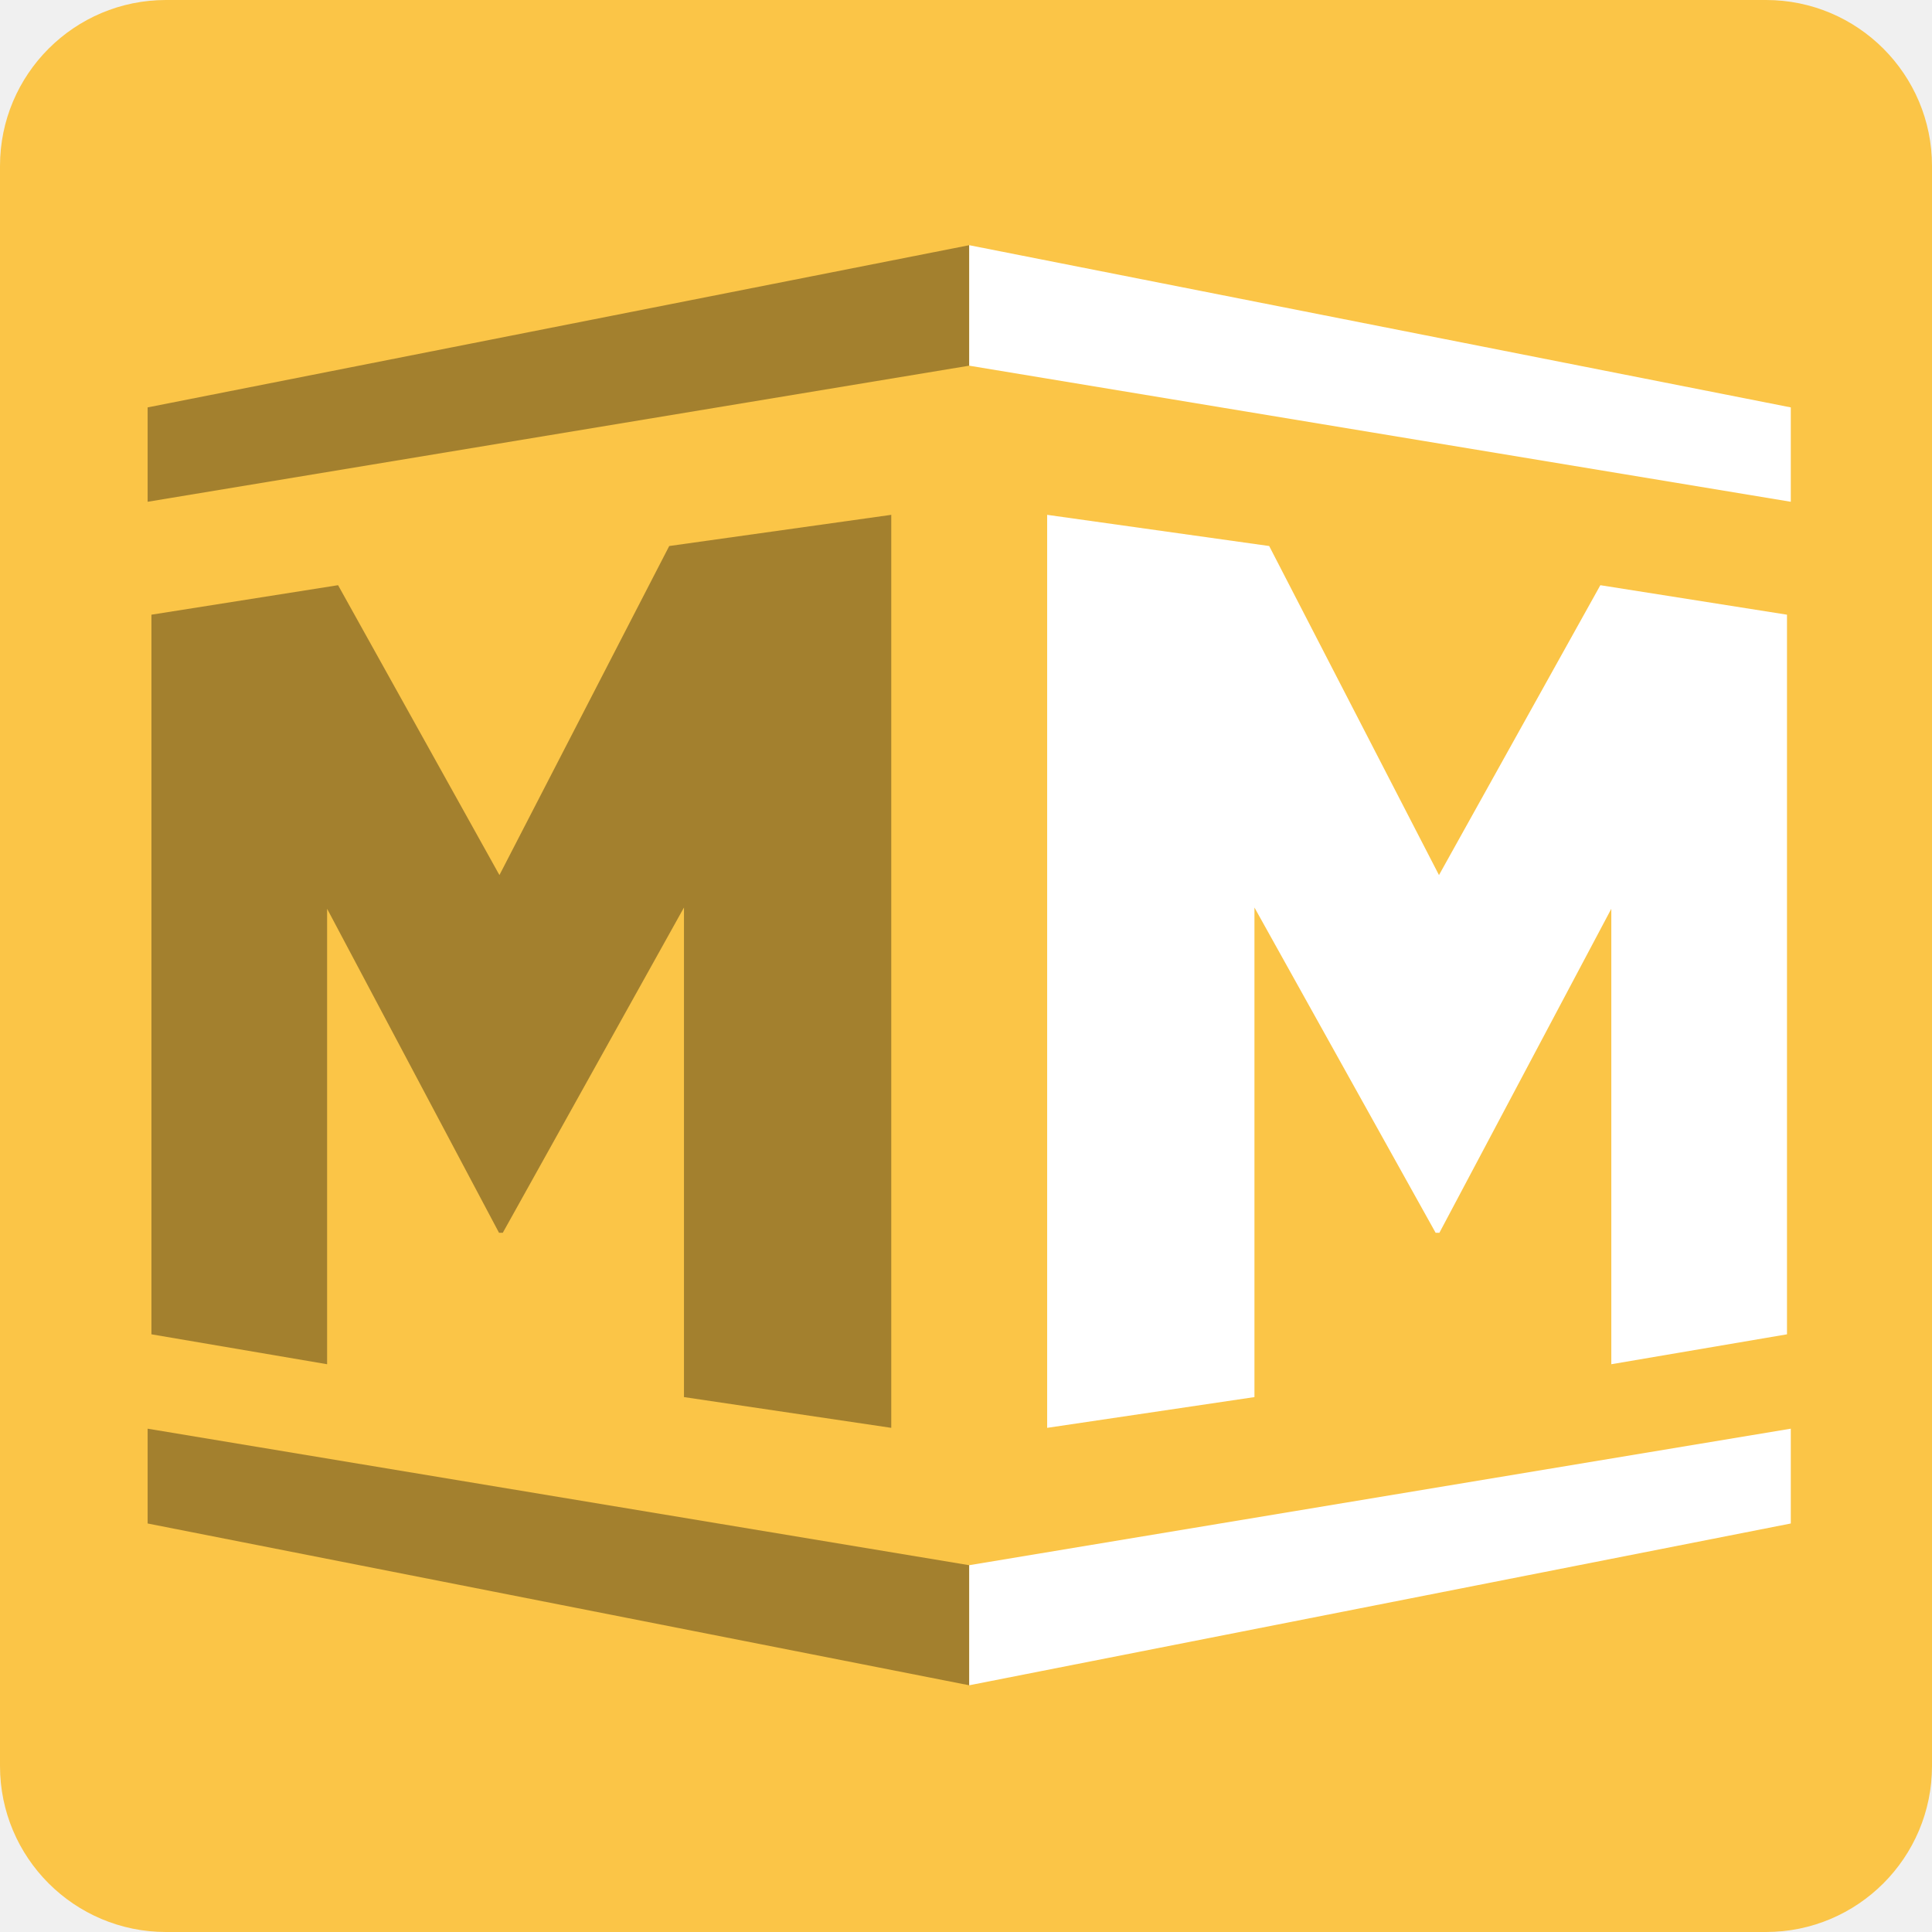
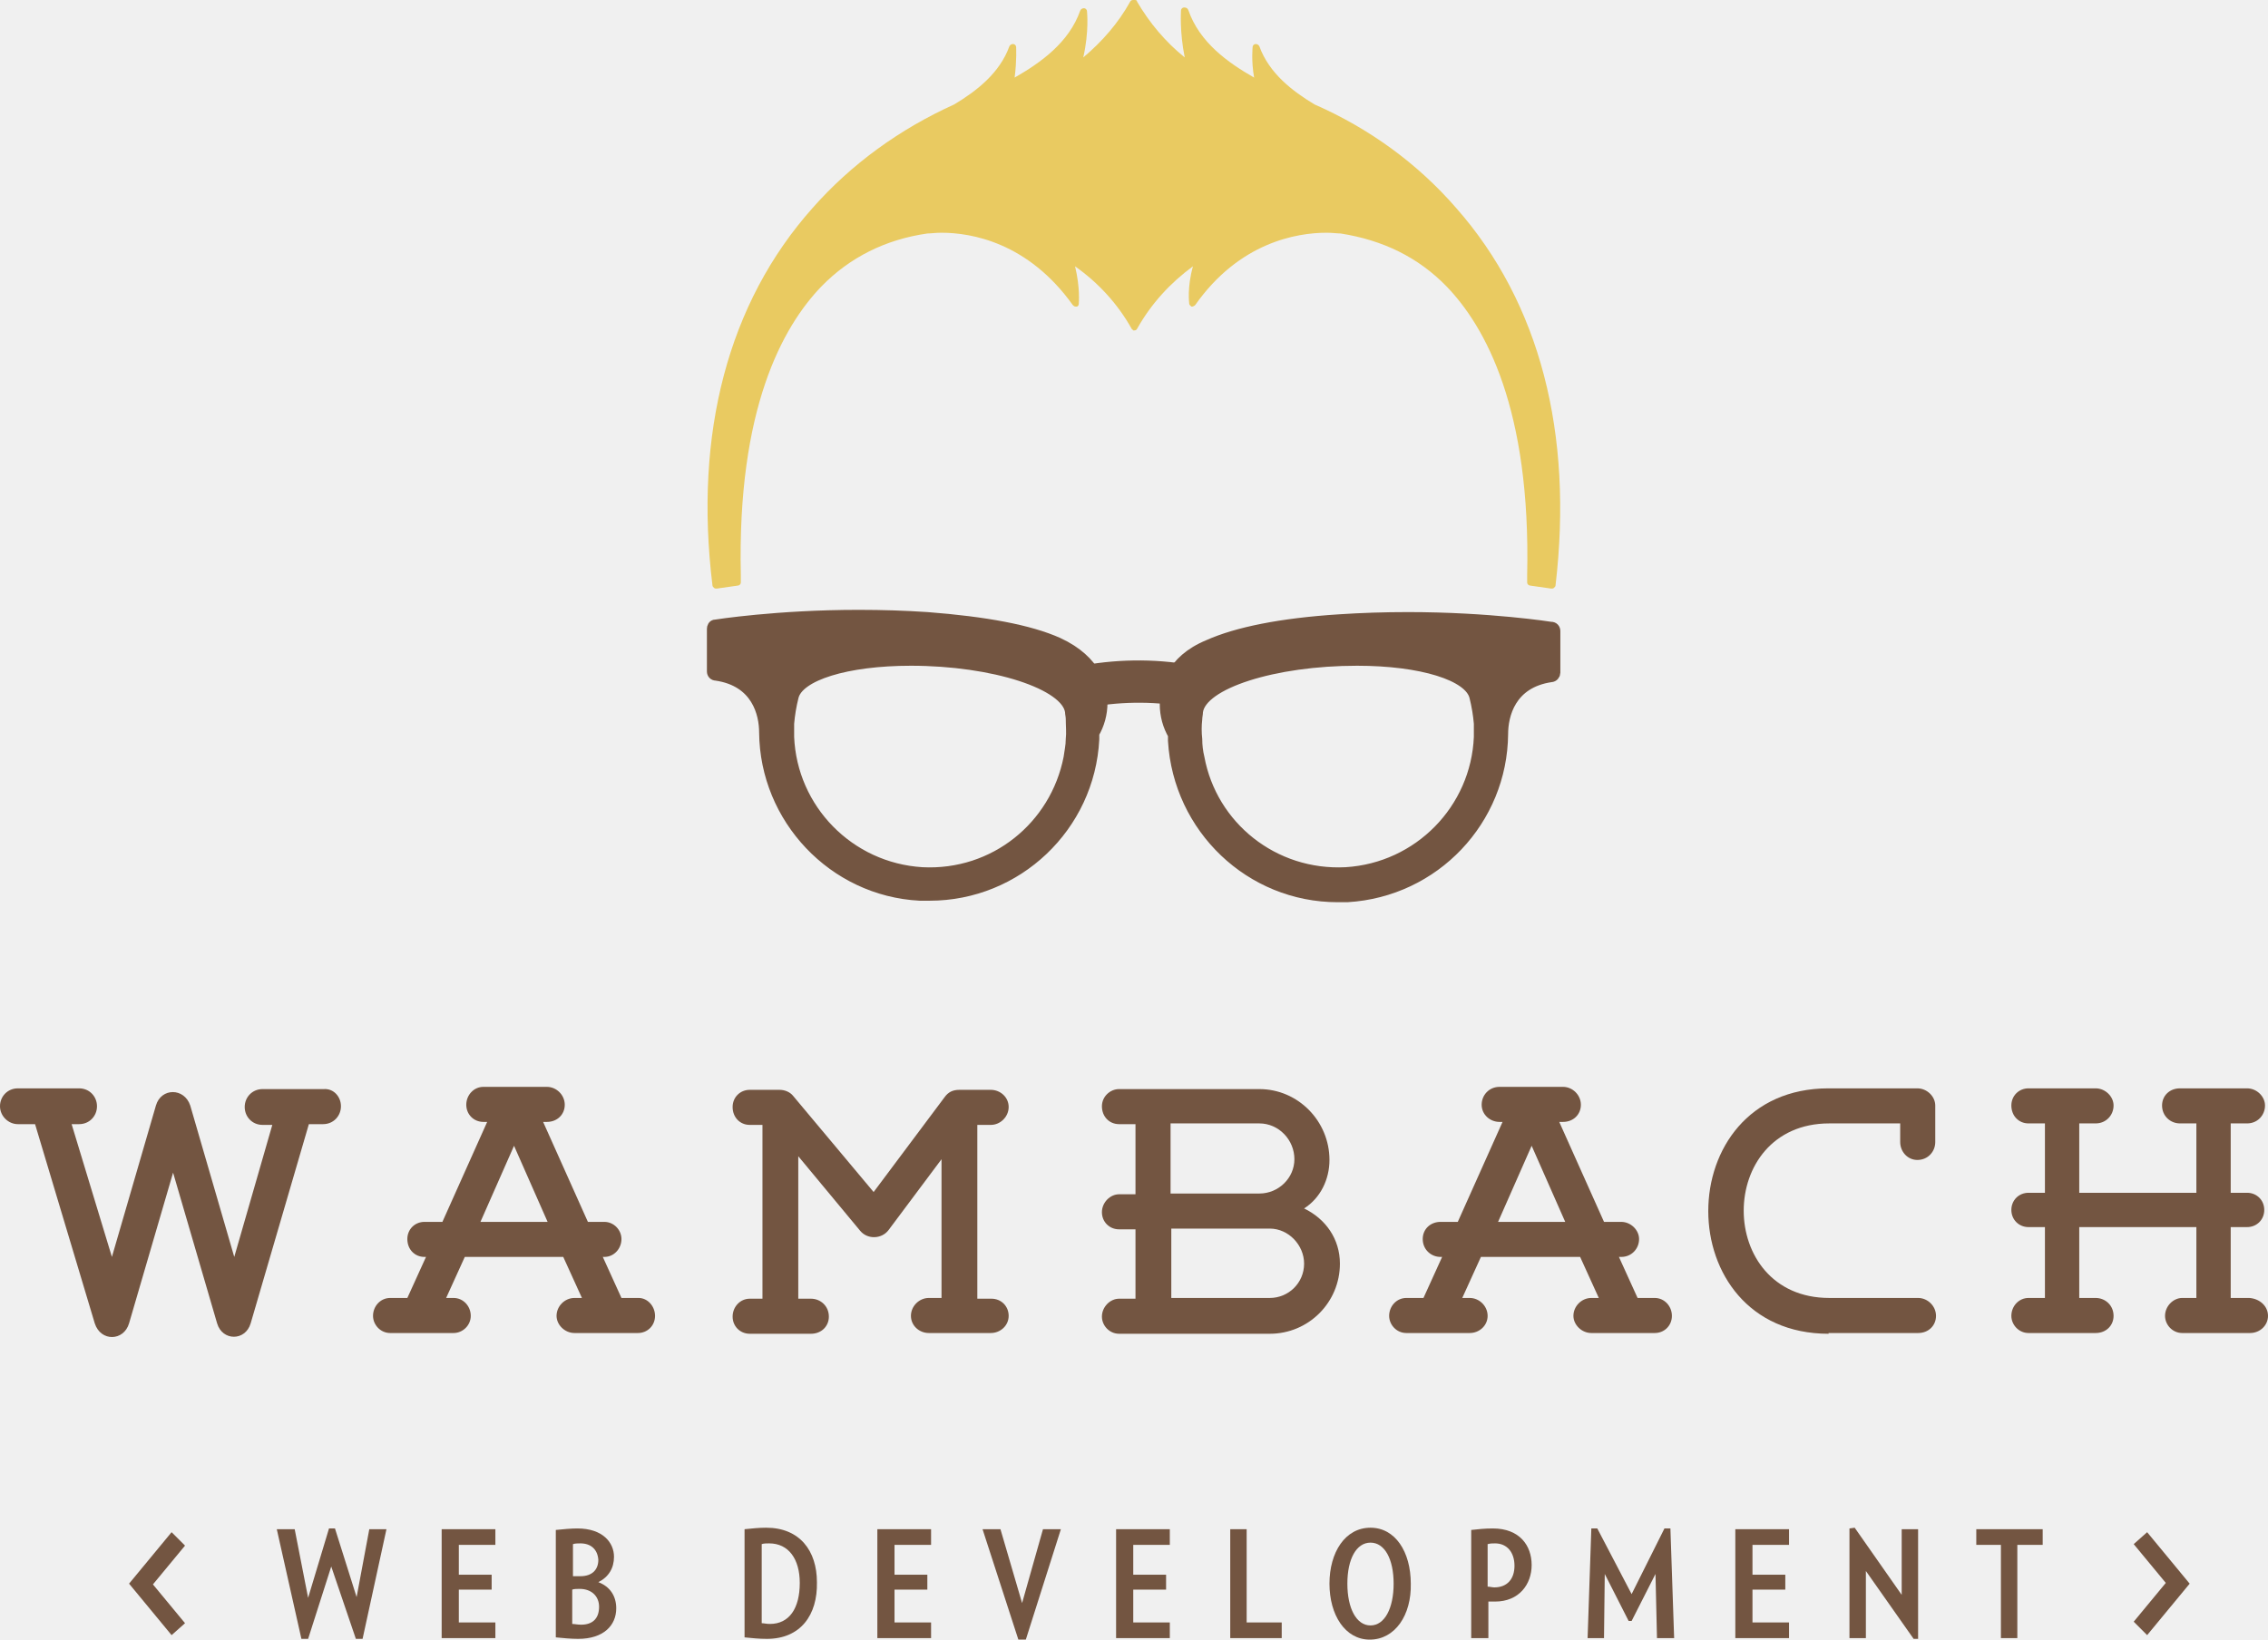
- <svg xmlns="http://www.w3.org/2000/svg" width="2500" height="2500" viewBox="0 0 256 256" preserveAspectRatio="xMidYMid">
-   <rect fill="#fbc547" width="256" height="256" rx="22" />
-   <g fill-opacity=".35">
-     <path d="M118.097 189.197V68.218L88.676 72.35l-22.499 43.601-21.381-38.41-24.732 3.909v95.353l23.28 3.964v-60.35l22.777 42.931h.503L90.63 120.25v64.871l27.467 4.076M19.561 53.983v12.505l108.864-18.033V32.49L19.561 53.983M19.561 201.87l108.864 21.438v-15.911L19.561 189.308v12.562" />
+ <svg xmlns="http://www.w3.org/2000/svg" version="1.1" id="Layer_1" x="0px" y="0px" viewBox="0 0 304 219.8" style="enable-background:new 0 0 304 219.8;" xml:space="preserve">
+   <style type="text/css">
+ 	.st0{fill:#E9CA61;}
+ 	.st1{fill:#FFFFFF;}
+ 	.st2{fill:#735541;stroke:#735541;stroke-width:1.493;stroke-miterlimit:10;}
+ 	.st3{fill:none;}
+ 	.st4{fill:#735541;}
+ </style>
+   <g>
+     <path class="st0" d="M152,73.1v-0.7C152,72.6,152,72.8,152,73.1z" />
+     <g>
+       <path class="st1" d="M144.8,92.1c2.5-0.5,5-0.8,7.7-0.8c2.3,0,4.5,0.2,6.7,0.6" />
+       <path class="st2" d="M145.2,94.2l-0.8-4.1c5-1,10.2-1.1,15.2-0.2l-0.7,4.1C154.4,93.2,149.7,93.3,145.2,94.2z" />
+     </g>
+     <g>
+       <g>
+         <path class="st3" d="M143.5,95.4c-0.5-3.8-10.3-6.9-21.4-6.9c-8.6,0-15.1,2-15.8,4.9c-0.3,1.2-0.5,2.4-0.6,3.6c0,0.6,0,1.2,0,1.8     c0.4,9.7,8.1,17.6,17.9,18.2c9.7,0.5,18-6.2,19.7-15.4c0.2-0.8,0.3-1.7,0.3-2.5c0-0.9,0-1.8,0-2.7     C143.5,96.1,143.5,95.8,143.5,95.4z" />
+         <path class="st2" d="M141.8,86.2c-3.8-1.7-9.7-2.8-17.5-3.4c-3-0.2-6-0.3-9.2-0.3c-11,0-19.1,1.3-19.2,1.3     c-0.3,0-0.4,0.3-0.4,0.5V90c0,0.3,0.2,0.5,0.5,0.5v0c5.5,0.8,6.5,5.2,6.5,7.7c0.1,11.5,9.2,21.2,20.8,21.8c0.4,0,0.8,0,1.3,0     c11.7,0,21.4-9.2,22-20.9c0-0.3,0-0.5,0-0.8c0.7-1.2,1.1-2.6,1.1-4.1C147.8,92.3,147,88.6,141.8,86.2z M143.6,99.1     c0,0.9-0.2,1.7-0.3,2.5c-1.8,9.2-10,15.9-19.7,15.4c-9.8-0.6-17.5-8.5-17.9-18.2c0-0.6,0-1.2,0-1.8c0.1-1.2,0.3-2.4,0.6-3.6     c0.7-2.9,7.2-4.9,15.8-4.9c11.1,0,20.9,3.2,21.4,6.9c0,0.3,0.1,0.6,0.1,1C143.6,97.3,143.7,98.2,143.6,99.1z" />
+       </g>
+       <g>
+         <path class="st3" d="M160.5,95.4c0.5-3.8,10.3-6.9,21.4-6.9c8.6,0,15.1,2,15.8,4.9c0.3,1.2,0.5,2.4,0.6,3.6c0,0.6,0,1.2,0,1.8     c-0.4,9.7-8.1,17.6-17.9,18.2c-9.7,0.5-18-6.2-19.7-15.4c-0.2-0.8-0.3-1.7-0.3-2.5c0-0.9,0-1.8,0-2.7     C160.4,96.1,160.5,95.8,160.5,95.4z" />
+         <path class="st2" d="M156.2,94.4c0,1.5,0.4,2.9,1.1,4.1c0,0.3,0,0.5,0,0.8c0.7,11.7,10.3,20.9,22,20.9c0.4,0,0.8,0,1.3,0     c11.7-0.7,20.7-10.3,20.8-21.8c0-2.5,1-6.9,6.5-7.7v0c0.3,0,0.5-0.3,0.5-0.5v-5.6c0-0.3-0.2-0.5-0.5-0.5c-0.1,0-8.2-1.3-19.2-1.3     c-3.1,0-6.2,0.1-9.2,0.3c-7.8,0.5-13.7,1.7-17.5,3.4C156.9,88.6,156.2,92.3,156.2,94.4z M160.4,96.4c0-0.3,0.1-0.7,0.1-1     c0.5-3.8,10.3-6.9,21.4-6.9c8.6,0,15.1,2,15.8,4.9c0.3,1.2,0.5,2.4,0.6,3.6c0,0.6,0,1.2,0,1.8c-0.4,9.7-8.1,17.6-17.9,18.2     c-9.7,0.5-18-6.2-19.7-15.4c-0.2-0.8-0.3-1.7-0.3-2.5C160.3,98.2,160.3,97.3,160.4,96.4z" />
+       </g>
+     </g>
+     <path class="st0" d="M195.2,27.9c-5.2-6-11.7-10.7-19-13.9c-3-1.8-6.1-4.2-7.4-7.8c-0.1-0.2-0.3-0.3-0.5-0.3   c-0.2,0-0.4,0.2-0.4,0.4c0,0.1-0.2,1.8,0.2,4.1c-3.5-2-7.3-4.7-8.8-9C159.2,1.1,159,1,158.7,1c-0.2,0-0.4,0.2-0.4,0.4   c0,0.2-0.2,2.8,0.5,6.3c-2.6-2.1-4.7-4.6-6.4-7.5C152.4,0,152.2,0,152,0c-0.2,0-0.4,0-0.5,0.2c-1.6,2.9-3.8,5.4-6.3,7.5   c0.8-3.5,0.5-6.1,0.5-6.2c0-0.2-0.2-0.4-0.4-0.4c-0.2,0-0.4,0.1-0.5,0.3c-1.5,4.3-5.3,7-8.8,9c0.3-2.3,0.2-4,0.2-4.1   c0-0.2-0.2-0.4-0.4-0.4c-0.2,0-0.4,0.1-0.5,0.3c-1.3,3.6-4.4,6-7.4,7.8c-7.3,3.3-13.8,8-19,13.9C97.6,40.6,93,58.1,95.5,78.5   c0,0.1,0.1,0.2,0.2,0.3c0.1,0.1,0.2,0.1,0.3,0.1c0,0,0,0,0.1,0l2.8-0.4c0.2,0,0.4-0.2,0.4-0.4c0-0.2,0-0.5,0-1   c-0.5-22.3,5.6-33.3,10.8-38.7c3.8-3.9,8.6-6.3,14.2-7.1c0.4,0,1.1-0.1,1.9-0.1c4,0,11.6,1.3,17.6,9.7c0.1,0.1,0.2,0.2,0.4,0.2   c0,0,0.1,0,0.1,0c0.2,0,0.3-0.2,0.3-0.4c0-0.1,0.2-2.1-0.5-5c3.1,2.2,5.7,5,7.6,8.4c0,0,0,0,0,0c0,0,0.1,0.1,0.1,0.1c0,0,0,0,0,0   c0,0,0.1,0,0.1,0.1c0,0,0,0,0,0c0,0,0,0,0,0c0,0,0,0,0,0c0,0,0,0,0,0c0,0,0,0,0,0c0,0,0,0,0,0c0.2,0,0.4,0,0.5-0.2   c1.9-3.4,4.5-6.2,7.5-8.4c-0.8,2.9-0.5,4.9-0.5,5c0,0.2,0.2,0.3,0.3,0.4c0,0,0.1,0,0.1,0c0.1,0,0.3-0.1,0.4-0.2   c5.9-8.4,13.6-9.7,17.6-9.7c0.8,0,1.5,0.1,1.9,0.1c5.7,0.9,10.4,3.2,14.2,7.1c5.2,5.4,11.3,16.4,10.8,38.7c0,0.5,0,0.9,0,1   c0,0.2,0.2,0.4,0.4,0.4l2.8,0.4c0,0,0,0,0.1,0c0.1,0,0.2,0,0.3-0.1c0.1-0.1,0.2-0.2,0.2-0.3C210.9,58.1,206.4,40.6,195.2,27.9z" />
  </g>
-   <g fill="#fff">
-     <path d="M128.425 32.489v15.966L237.29 66.488V53.983L128.425 32.489M236.786 176.803V81.45l-24.731-3.908-21.382 38.409-22.499-43.6-29.42-4.133v120.979l27.467-4.076v-64.87l24.006 43.097h.502l22.778-42.93v60.349l23.28-3.964M128.425 223.308L237.29 201.87v-12.562l-108.864 18.089v15.91" />
+   <g>
+     <g>
+       <path class="st4" d="M45.7,148.3c0,1.3-1,2.4-2.4,2.4h-1.9l-7.8,26.7c-0.7,2.4-3.8,2.4-4.5,0l-5.9-20.2l-5.9,20.2    c-0.7,2.4-3.8,2.5-4.6,0l-8-26.7H2.4c-1.3,0-2.4-1.1-2.4-2.4s1-2.4,2.4-2.4c2.7,0,5.4,0,8.2,0c1.4,0,2.4,1.1,2.4,2.4    s-1,2.4-2.4,2.4H9.6l5.4,17.8l5.9-20.3c0.7-2.4,3.8-2.4,4.6,0l5.9,20.3l5.1-17.7h-1.3c-1.4,0-2.4-1.1-2.4-2.4s1-2.4,2.4-2.4    c2.7,0,5.5,0,8.2,0C44.7,145.9,45.7,147,45.7,148.3z" />
+       <path class="st4" d="M87.8,176.4c0,1.3-1,2.3-2.3,2.3H77c-1.3,0-2.4-1.1-2.4-2.3c0-1.3,1.1-2.4,2.4-2.4h1l-2.5-5.5H62.3l-2.5,5.5    h1c1.3,0,2.3,1.1,2.3,2.4c0,1.3-1.1,2.3-2.3,2.3h-8.5c-1.3,0-2.3-1.1-2.3-2.3c0-1.3,1-2.4,2.3-2.4h2.3l2.5-5.5h-0.2    c-1.3,0-2.3-1-2.3-2.4c0-1.3,1-2.3,2.3-2.3h2.4l6-13.4h-0.5c-1.3,0-2.3-1-2.3-2.3c0-1.3,1-2.4,2.3-2.4h8.5c1.3,0,2.4,1.1,2.4,2.4    c0,1.3-1,2.3-2.4,2.3h-0.5l6,13.4H81c1.3,0,2.3,1.1,2.3,2.3c0,1.3-1,2.4-2.3,2.4h-0.2l2.5,5.5h2.3C86.8,174,87.8,175.1,87.8,176.4    z M73.4,163.8l-4.5-10.2l-4.5,10.2H73.4z" />
+       <path class="st4" d="M135.2,176.4c0,1.3-1.1,2.3-2.4,2.3h-8.3c-1.3,0-2.4-1-2.4-2.3c0-1.3,1.1-2.4,2.4-2.4h1.7v-18.6l-7.1,9.5    c-0.9,1.2-2.8,1.3-3.8,0.1L107,155v19.1h1.7c1.3,0,2.4,1,2.4,2.4c0,1.3-1,2.3-2.4,2.3h-8.2c-1.3,0-2.3-1-2.3-2.3    c0-1.3,1-2.4,2.3-2.4h1.7v-23.3h-1.7c-1.3,0-2.3-1-2.3-2.4c0-1.3,1-2.3,2.3-2.3h4c0.7,0,1.4,0.3,1.8,0.8l10.8,12.9l9.5-12.7    c0.5-0.7,1.1-1,2-1h4.2c1.3,0,2.4,1,2.4,2.3c0,1.3-1.1,2.4-2.4,2.4H131v23.3h1.9C134.2,174.1,135.2,175.1,135.2,176.4z" />
+       <path class="st4" d="M179.6,169.4c0,5.2-4.2,9.4-9.4,9.4H150c-1.3,0-2.3-1.1-2.3-2.3c0-1.3,1.1-2.4,2.3-2.4h2.2v-9.3H150    c-1.3,0-2.3-1-2.3-2.3c0-1.3,1.1-2.4,2.3-2.4h2.2v-9.4H150c-1.3,0-2.3-1-2.3-2.4c0-1.3,1.1-2.3,2.3-2.3h18.8    c5.2,0,9.4,4.3,9.4,9.5c0,2.6-1.2,5.1-3.4,6.5C177.7,163.4,179.6,166.1,179.6,169.4z M156.9,160h11.9c2.6,0,4.7-2.1,4.7-4.6    c0-2.6-2.1-4.8-4.7-4.8h-11.9V160z M174.8,169.4c0-2.5-2.1-4.7-4.6-4.7h-1.3h-11.9v9.3h13.2C172.7,174,174.8,172,174.8,169.4z" />
+       <path class="st4" d="M224.1,176.4c0,1.3-1,2.3-2.3,2.3h-8.5c-1.3,0-2.4-1.1-2.4-2.3c0-1.3,1.1-2.4,2.4-2.4h1l-2.5-5.5h-13.3    l-2.5,5.5h1c1.3,0,2.4,1.1,2.4,2.4c0,1.3-1.1,2.3-2.4,2.3h-8.5c-1.3,0-2.3-1.1-2.3-2.3c0-1.3,1-2.4,2.3-2.4h2.3l2.5-5.5h-0.2    c-1.3,0-2.4-1-2.4-2.4c0-1.3,1-2.3,2.4-2.3h2.3l6-13.4H201c-1.3,0-2.4-1-2.4-2.3c0-1.3,1-2.4,2.4-2.4h8.5c1.3,0,2.4,1.1,2.4,2.4    c0,1.3-1,2.3-2.4,2.3H209l6,13.4h2.3c1.3,0,2.4,1.1,2.4,2.3c0,1.3-1,2.4-2.4,2.4H217l2.5,5.5h2.3    C223.1,174,224.1,175.1,224.1,176.4z M209.8,163.8l-4.5-10.2l-4.5,10.2H209.8z" />
+       <path class="st4" d="M245.1,178.8c-21.5,0-21.5-32.9,0-32.9h11.9c1.3,0,2.4,1.1,2.4,2.3v4.9c0,1.3-1,2.4-2.4,2.4    c-1.3,0-2.3-1.1-2.3-2.4v-2.5h-9.5c-15.3,0-15.3,23.4,0,23.4h11.9c1.3,0,2.4,1.1,2.4,2.4c0,1.3-1,2.3-2.4,2.3H245.1z" />
+       <path class="st4" d="M304,176.4c0,1.3-1.1,2.3-2.4,2.3h-9.1c-1.3,0-2.3-1.1-2.3-2.3c0-1.3,1.1-2.4,2.3-2.4h1.9v-9.5h-15.7v9.5h2.2    c1.3,0,2.4,1,2.4,2.4c0,1.3-1,2.3-2.4,2.3h-9c-1.3,0-2.3-1.1-2.3-2.3c0-1.3,1-2.4,2.3-2.4h2.2v-9.5h-2.2c-1.3,0-2.3-1-2.3-2.3    c0-1.3,1-2.3,2.3-2.3h2.2v-9.3h-2.2c-1.3,0-2.3-1-2.3-2.4c0-1.3,1-2.3,2.3-2.3h9c1.3,0,2.4,1.1,2.4,2.3c0,1.3-1,2.4-2.4,2.4h-2.2    v9.3h15.7v-9.3h-2.2c-1.3,0-2.4-1-2.4-2.4c0-1.3,1-2.3,2.4-2.3h9c1.3,0,2.4,1.1,2.4,2.3c0,1.3-1,2.4-2.4,2.4h-2.2v9.3h2.2    c1.3,0,2.3,1,2.3,2.3c0,1.3-1,2.3-2.3,2.3h-2.2v9.5h2.5C302.9,174.1,304,175.1,304,176.4z" />
+     </g>
+     <g>
+       <path class="st4" d="M48.6,219.7l-0.9,0l-3.3-9.7l-3.1,9.7l-0.9,0L37.1,205h2.4l1.8,9.2l2.8-9.3h0.8l2.9,9.2l1.7-9.1h2.3    L48.6,219.7z" />
+       <path class="st4" d="M59.2,219.6V205h7.2v2.1h-4.9v4h4.4v2h-4.4v4.4h4.9v2.1H59.2z" />
+       <path class="st4" d="M77.5,219.7c-0.9,0-2.1-0.1-3-0.2v-14.4c0.9-0.1,2.1-0.2,2.9-0.2c3.4,0,4.9,1.9,4.9,3.8    c0,1.5-0.7,2.7-2.1,3.4c1.6,0.6,2.4,1.9,2.4,3.5C82.6,217.9,80.9,219.7,77.5,219.7z M77.8,206.9c-0.3,0-0.7,0-1,0.1v4.3    c0.2,0,0.6,0,1,0c1.6,0,2.4-0.9,2.4-2.2C80.1,207.7,79.2,206.9,77.8,206.9z M77.7,213c-0.3,0-0.8,0-1,0.1v4.6    c0.3,0,0.7,0.1,1.2,0.1c1.5,0,2.4-0.8,2.4-2.4C80.3,214,79.3,213,77.7,213z" />
+       <path class="st4" d="M102.8,219.7c-1.1,0-2-0.1-3-0.2v-14.5c1-0.1,1.9-0.2,2.9-0.2c4.5,0,6.8,3.1,6.8,7.3    C109.6,216.5,107.3,219.7,102.8,219.7z M103.1,206.9c-0.4,0-0.7,0-1,0.1v10.6c0.3,0,0.6,0.1,1.1,0.1c2.6,0,4-2.1,4-5.5    C107.2,209,105.7,206.9,103.1,206.9z" />
+       <path class="st4" d="M117.6,219.6V205h7.2v2.1h-4.9v4h4.4v2h-4.4v4.4h4.9v2.1H117.6z" />
+       <path class="st4" d="M137.5,219.8h-1l-4.8-14.8h2.4l2.9,9.9l2.8-9.9h2.4L137.5,219.8z" />
+       <path class="st4" d="M149.6,219.6V205h7.2v2.1h-4.9v4h4.4v2h-4.4v4.4h4.9v2.1H149.6z" />
+       <path class="st4" d="M164.9,219.6V205h2.2v12.5h4.7v2.1H164.9z" />
+       <path class="st4" d="M183.6,219.8c-3.3,0-5.4-3.3-5.4-7.5c0-4.2,2.1-7.5,5.5-7.5c3.3,0,5.4,3.2,5.4,7.5    C189.2,216.5,187,219.8,183.6,219.8z M183.7,206.8c-1.9,0-3.1,2.2-3.1,5.5s1.2,5.6,3.1,5.6c1.9,0,3.1-2.3,3.1-5.6    S185.6,206.8,183.7,206.8z" />
+       <path class="st4" d="M200.4,214.7c-0.3,0-0.6,0-0.9,0v4.9h-2.3v-14.5c0.9-0.1,1.8-0.2,2.9-0.2c3.6,0,5.2,2.3,5.2,4.9    C205.3,212.4,203.6,214.7,200.4,214.7z M200.4,206.9c-0.4,0-0.6,0-1,0.1v5.7c0.3,0,0.6,0.1,0.9,0.1c1.7,0,2.7-1.1,2.7-2.9    C203,208.1,202,206.9,200.4,206.9z" />
+       <path class="st4" d="M222.1,219.6l-0.2-8.6l-3.2,6.3h-0.4l-3.2-6.3l-0.1,8.6h-2.2l0.5-14.7l0.8,0l4.6,8.8l4.4-8.8l0.8,0l0.5,14.7    H222.1z" />
+       <path class="st4" d="M232.6,219.6V205h7.2v2.1h-4.9v4h4.4v2h-4.4v4.4h4.9v2.1H232.6z" />
+       <path class="st4" d="M256.5,219.7l-6.4-9.1v9h-2.2v-14.7l0.7-0.1l6.3,9V205h2.2v14.7L256.5,219.7z" />
+       <path class="st4" d="M270.4,207.1v12.5h-2.2v-12.5h-3.3V205h8.9v2.1H270.4z" />
+     </g>
+     <g>
+       <path class="st4" d="M23,219.2l-5.7-6.9l5.7-6.9l1.8,1.8l-4.3,5.2l4.3,5.2L23,219.2z" />
+     </g>
+     <g>
+       <path class="st4" d="M287.8,205.4l5.7,6.9l-5.7,6.9l-1.8-1.8l4.3-5.2l-4.3-5.2L287.8,205.4z" />
+     </g>
  </g>
</svg>
